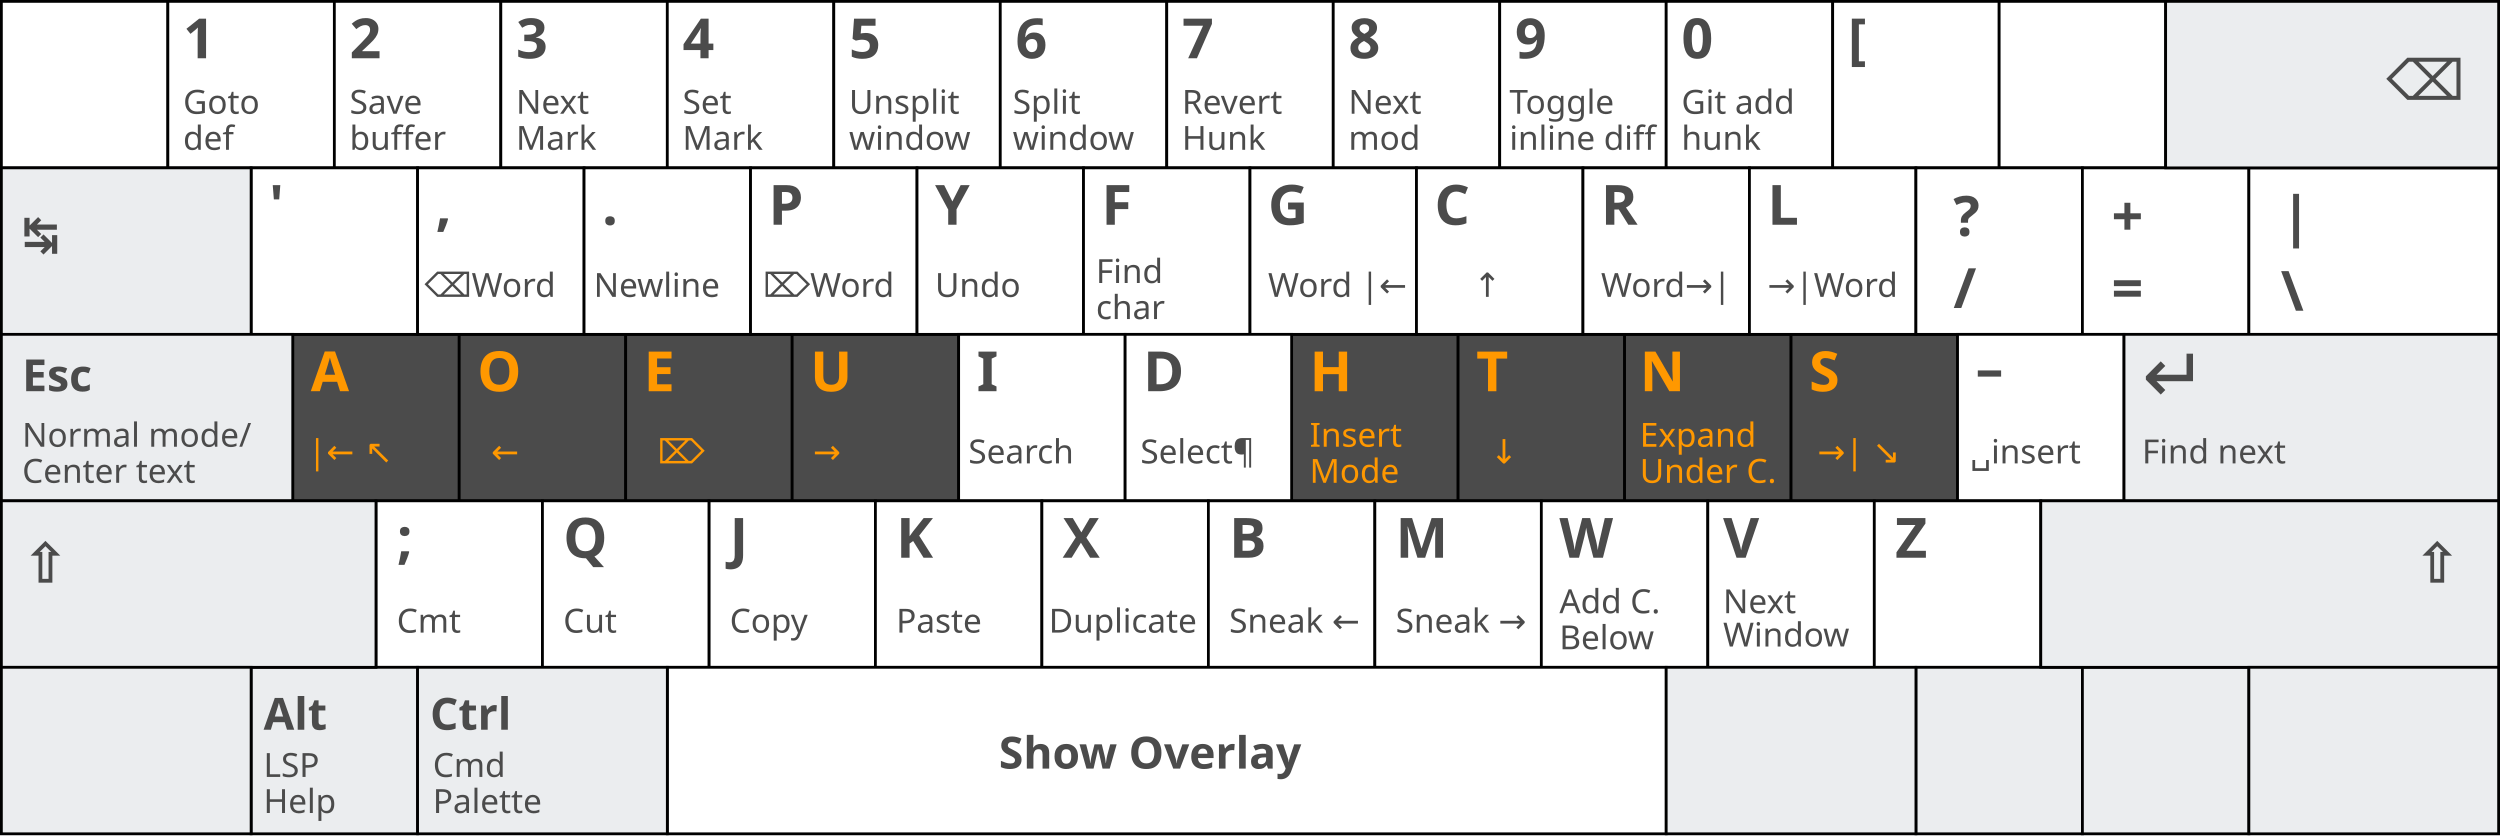
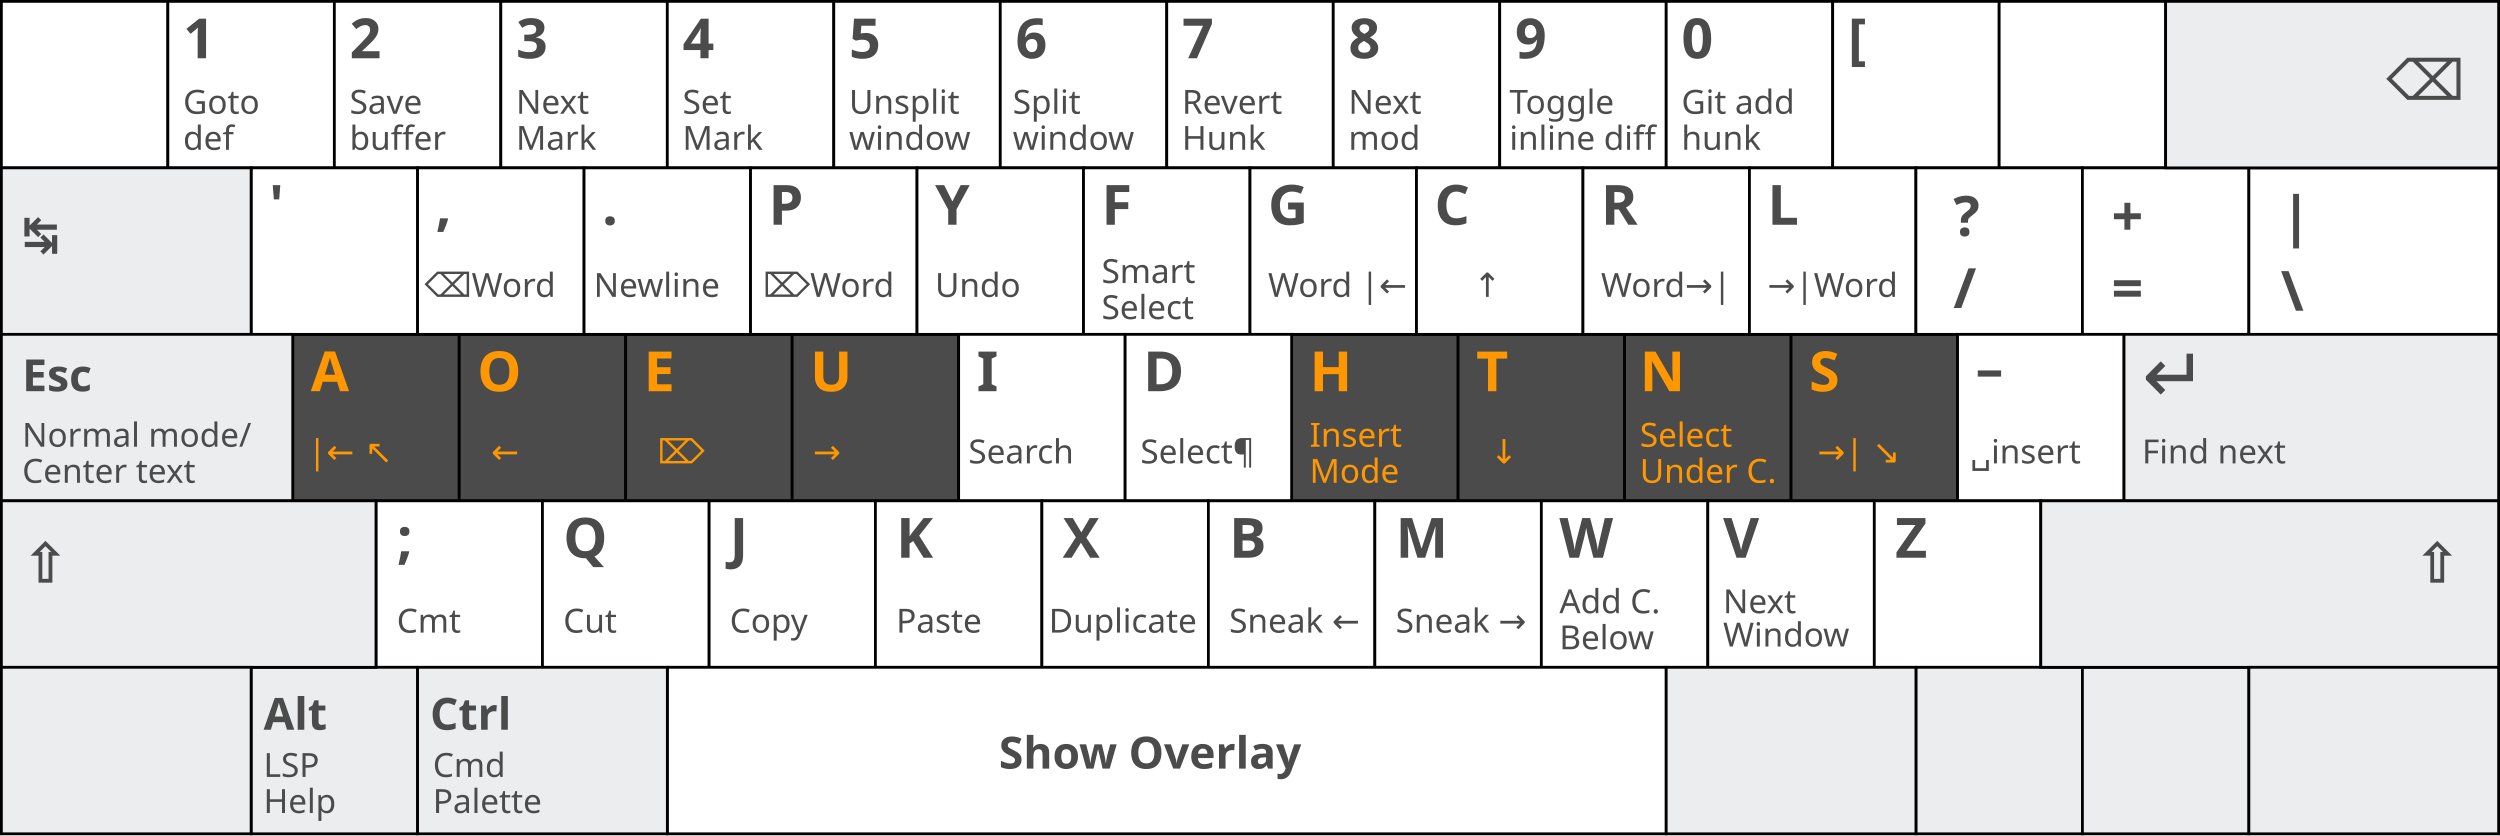
<svg xmlns="http://www.w3.org/2000/svg" height="301" width="901" version="1.0" style="font-family:sans-serif;font-weight:normal;font-size:12px;fill:#4B4B4B">
  <g style="stroke:#000000;stroke-width:1">
    <path d="m 105.5,120.5 60,0 0,60 -60,0 0,-60 z" />
    <path d="m 165.5,120.5 60,0 0,60 -60,0 0,-60 z" />
    <path d="m 225.5,120.5 60,0 0,60 -60,0 0,-60 z" />
    <path d="m 285.5,120.5 60,0 0,60 -60,0 0,-60 z" />
    <path d="m 465.5,120.5 60,0 0,60 -60,0 0,-60 z" />
    <path d="m 525.5,120.5 60,0 0,60 -60,0 0,-60 z" />
    <path d="m 585.5,120.5 60,0 0,60 -60,0 0,-60 z" />
    <path d="m 645.5,120.5 60,0 0,60 -60,0 0,-60 z" />
    <g style="fill:#ffffff">
      <path d="m 0.5,0.5 60,0 0,60 -60,0 0,-60 z" />
      <path d="m 60.5,0.5 60,0 0,60 -60,0 0,-60 z" />
      <path d="m 120.5,0.5 60,0 0,60 -60,0 0,-60 z" />
      <path d="m 180.5,0.5 60,0 0,60 -60,0 0,-60 z" />
      <path d="m 240.5,0.5 60,0 0,60 -60,0 0,-60 z" />
      <path d="m 300.5,0.5 60,0 0,60 -60,0 0,-60 z" />
      <path d="m 360.5,0.5 60,0 0,60 -60,0 0,-60 z" />
      <path d="m 420.5,0.5 60,0 0,60 -60,0 0,-60 z" />
      <path d="m 480.5,0.5 60,0 0,60 -60,0 0,-60 z" />
      <path d="m 540.5,0.5 60,0 0,60 -60,0 0,-60 z" />
      <path d="m 600.5,0.5 60,0 0,60 -60,0 0,-60 z" />
      <path d="m 660.5,0.5 60,0 0,60 -60,0 0,-60 z" />
      <path d="m 720.5,0.5 60,0 0,60 -60,0 0,-60 z" />
      <path d="m 90.5,60.5 60,0 0,60 -60,0 0,-60 z" />
      <path d="m 150.5,60.5 60,0 0,60 -60,0 0,-60 z" />
      <path d="m 210.5,60.5 60,0 0,60 -60,0 0,-60 z" />
      <path d="m 270.5,60.5 60,0 0,60 -60,0 0,-60 z" />
      <path d="m 330.5,60.5 60,0 0,60 -60,0 0,-60 z" />
      <path d="m 390.5,60.5 60,0 0,60 -60,0 0,-60 z" />
      <path d="m 450.5,60.5 60,0 0,60 -60,0 0,-60 z" />
      <path d="m 510.5,60.5 60,0 0,60 -60,0 0,-60 z" />
      <path d="m 570.5,60.5 60,0 0,60 -60,0 0,-60 z" />
      <path d="m 630.5,60.5 60,0 0,60 -60,0 0,-60 z" />
      <path d="m 690.5,60.5 60,0 0,60 -60,0 0,-60 z" />
      <path d="m 750.5,60.5 60,0 0,60 -60,0 0,-60 z" />
      <path d="m 810.5,60.5 90,0 0,60 -90,0 0,-60 z" />
      <path d="m 345.5,120.5 60,0 0,60 -60,0 0,-60 z" />
      <path d="m 405.5,120.5 60,0 0,60 -60,0 0,-60 z" />
      <path d="m 705.5,120.5 60,0 0,60 -60,0 0,-60 z" />
      <path d="m 135.5,180.5 60,0 0,60 -60,0 0,-60 z" />
      <path d="m 255.5,180.5 60,0 0,60 -60,0 0,-60 z" />
      <path d="m 195.5,180.5 60,0 0,60 -60,0 0,-60 z" />
      <path d="m 315.5,180.5 60,0 0,60 -60,0 0,-60 z" />
      <path d="m 375.5,180.5 60,0 0,60 -60,0 0,-60 z" />
      <path d="m 435.5,180.5 60,0 0,60 -60,0 0,-60 z" />
      <path d="m 495.5,180.5 60,0 0,60 -60,0 0,-60 z" />
      <path d="m 555.5,180.5 60,0 0,60 -60,0 0,-60 z" />
      <path d="m 615.5,180.5 60,0 0,60 -60,0 0,-60 z" />
      <path d="m 675.5,180.5 60,0 0,60 -60,0 0,-60 z" />
      <path d="m 240.5,240.5 360,0 0,60 -360,0 0,-60 z" />
    </g>
    <g style="fill:#EBEDEF">
      <path d="m 90.5,240.5 60,0 0,60 -60,0 0,-60 z" />
      <path d="m 690.5,240.5 60,0 0,60 -60,0 0,-60 z" />
      <path d="m 750.5,240.5 60,0 0,60 -60,0 0,-60 z" />
      <path d="m 780.5,0.5 120,0 0,60 -120,0 0,-60 z" />
      <path d="m 0.5,60.5 90,0 0,60 -90,0 0,-60 z" />
      <path d="m 0.5,120.5 105,0 0,60 -105,0 0,-60 z" />
      <path d="m 765.5,120.5 135,0 0,60 -135,0 0,-60 z" />
      <path d="m 0.5,180.5 135,0 0,60 -135,0 0,-60 z" />
      <path d="m 735.5,180.5 165,0 0,60 -165,0 0,-60 z" />
      <path d="m 0.5,240.5 90,0 0,60 -90,0 0,-60 z" />
      <path d="m 810.5,240.5 90,0 0,60 -90,0 0,-60 z" />
      <path d="m 150.5,240.5 90,0 0,60 -90,0 0,-60 z" />
      <path d="m 600.5,240.5 90,0 0,60 -90,0 0,-60 z" />
    </g>
  </g>
  <g style="fill:#FF9800">
    <text>
      <tspan x="111" y="167">|← ↖︎</tspan>
      <tspan x="177" y="167">←</tspan>
      <tspan x="537" y="167">↓</tspan>
-       <tspan x="591" y="161">Expand</tspan>
+       <tspan x="591" y="161">Select</tspan>
      <tspan x="591" y="174">Under C.</tspan>
      <tspan x="472" y="161">Insert</tspan>
      <tspan x="472" y="174">Mode</tspan>
      <tspan x="655" y="167">→| ↘︎</tspan>
      <tspan x="237" y="167">⌦</tspan>
      <tspan x="293" y="167">→</tspan>
    </text>
    <text style="font-weight:bold;font-size:20px">
      <tspan x="112" y="141">A</tspan>
      <tspan x="172" y="141">O</tspan>
      <tspan x="232" y="141">E</tspan>
      <tspan x="292" y="141">U</tspan>
      <tspan x="472" y="141">H</tspan>
      <tspan x="532" y="141">T</tspan>
      <tspan x="591" y="141">N</tspan>
      <tspan x="652" y="141">S</tspan>
    </text>
  </g>
  <text>
    <tspan x="143" y="228">Cmt</tspan>
    <tspan x="153" y="107">⌫Word</tspan>
    <tspan x="66" y="41">Goto</tspan>
    <tspan x="66" y="54">def</tspan>
    <tspan x="126" y="41">Save</tspan>
    <tspan x="126" y="54">buffer</tspan>
    <tspan x="186" y="41">Next</tspan>
    <tspan x="186" y="54">Mark</tspan>
    <tspan x="203" y="228">Cut</tspan>
    <tspan x="214" y="107">Newline</tspan>
    <tspan x="246" y="41">Set</tspan>
    <tspan x="246" y="54">Mark</tspan>
    <tspan x="263" y="228">Copy</tspan>
    <tspan x="275" y="107">⌦Word</tspan>
    <tspan x="306" y="41">Unsplit</tspan>
    <tspan x="306" y="54">window</tspan>
    <tspan x="323" y="228">Paste</tspan>
    <tspan x="337" y="107">Undo</tspan>
    <tspan x="349" y="167">Search</tspan>
    <tspan x="365" y="41">Split</tspan>
    <tspan x="365" y="54">window</tspan>
    <tspan x="378" y="228">Duplicate</tspan>
-     <tspan x="395" y="102">Find</tspan>
-     <tspan x="395" y="115">char</tspan>
+     <tspan x="397" y="102">Smart</tspan>
+     <tspan x="397" y="115">Select</tspan>
    <tspan x="411" y="167">Select¶</tspan>
    <tspan x="426" y="41">Revert</tspan>
    <tspan x="426" y="54">Hunk</tspan>
    <tspan x="443" y="228">Sneak ←</tspan>
    <tspan x="457" y="107">Word |←</tspan>
    <tspan x="486" y="41">Next</tspan>
    <tspan x="486" y="54">mod</tspan>
    <tspan x="503" y="228">Sneak →</tspan>
    <tspan x="531" y="107">↑</tspan>
    <tspan x="544" y="41">Toggle</tspan>
    <tspan x="544" y="54">inline diff</tspan>
    <tspan x="562" y="221">Add C.</tspan>
    <tspan x="562" y="234">Below</tspan>
    <tspan x="577" y="107">Word→|</tspan>
    <tspan x="637" y="107">→|Word</tspan>
    <tspan x="606" y="41">Git add</tspan>
    <tspan x="606" y="54">hunk</tspan>
    <tspan x="621" y="221">Next</tspan>
    <tspan x="621" y="233">Window</tspan>
    <tspan x="710" y="167">␣insert</tspan>
    <tspan x="772" y="167">Find next</tspan>
    <tspan x="95" y="280">LSP</tspan>
    <tspan x="95" y="293">Help</tspan>
    <tspan x="156" y="280">Cmd</tspan>
    <tspan x="156" y="293">Palette</tspan>
    <tspan x="8" y="161">Normal mode/</tspan>
    <tspan x="8" y="174">Center text</tspan>
  </text>
  <text style="font-size:20px">
    <tspan x="860" y="36">⌫</tspan>
  </text>
  <text style="font-size:28px">
    <tspan x="772" y="145">↵</tspan>
  </text>
  <text style="font-weight:bold;font-size:16px">
    <tspan x="780" y="166" />
    <tspan x="8" y="141">Esc</tspan>
    <tspan x="8" y="90">↹</tspan>
    <tspan x="155" y="263">Ctrl</tspan>
    <tspan x="95" y="263">Alt</tspan>
    <tspan x="360" y="277">Show Overlay</tspan>
  </text>
  <text style="font-weight:bold;font-size:20px">
    <tspan x="8" y="210">⇧</tspan>
    <tspan x="66" y="21">1</tspan>
    <tspan x="97" y="81">'</tspan>
    <tspan x="126" y="21">2</tspan>
    <tspan x="143" y="201">;</tspan>
    <tspan x="157" y="81">,</tspan>
    <tspan x="186" y="21">3</tspan>
    <tspan x="203" y="201">Q</tspan>
    <tspan x="217" y="81">.</tspan>
    <tspan x="246" y="21">4</tspan>
    <tspan x="263" y="201">J</tspan>
    <tspan x="277" y="81">P</tspan>
    <tspan x="306" y="21">5</tspan>
    <tspan x="323" y="201">K</tspan>
    <tspan x="337" y="81">Y</tspan>
    <tspan x="352" y="141">I</tspan>
    <tspan x="366" y="21">6</tspan>
    <tspan x="383" y="201">X</tspan>
    <tspan x="397" y="81">F</tspan>
    <tspan x="412" y="141">D</tspan>
    <tspan x="426" y="21">7</tspan>
    <tspan x="443" y="201">B</tspan>
    <tspan x="457" y="81">G</tspan>
    <tspan x="486" y="21">8</tspan>
    <tspan x="503" y="201">M</tspan>
    <tspan x="517" y="81">C</tspan>
    <tspan x="546" y="21">9</tspan>
    <tspan x="562" y="201">W</tspan>
    <tspan x="577" y="81">R</tspan>
    <tspan x="606" y="21">0</tspan>
    <tspan x="621" y="201">V</tspan>
    <tspan x="637" y="81">L</tspan>
    <tspan x="666" y="21">[</tspan>
    <tspan x="683" y="201">Z</tspan>
    <tspan x="704" y="111">/</tspan>
    <tspan x="704" y="85">?</tspan>
    <tspan x="712" y="140">–</tspan>
    <tspan x="761" y="111">=</tspan>
    <tspan x="761" y="85">+</tspan>
    <tspan x="822" y="112">\</tspan>
    <tspan x="822" y="85">|</tspan>
    <tspan x="870" y="210">⇧</tspan>
  </text>
</svg>
